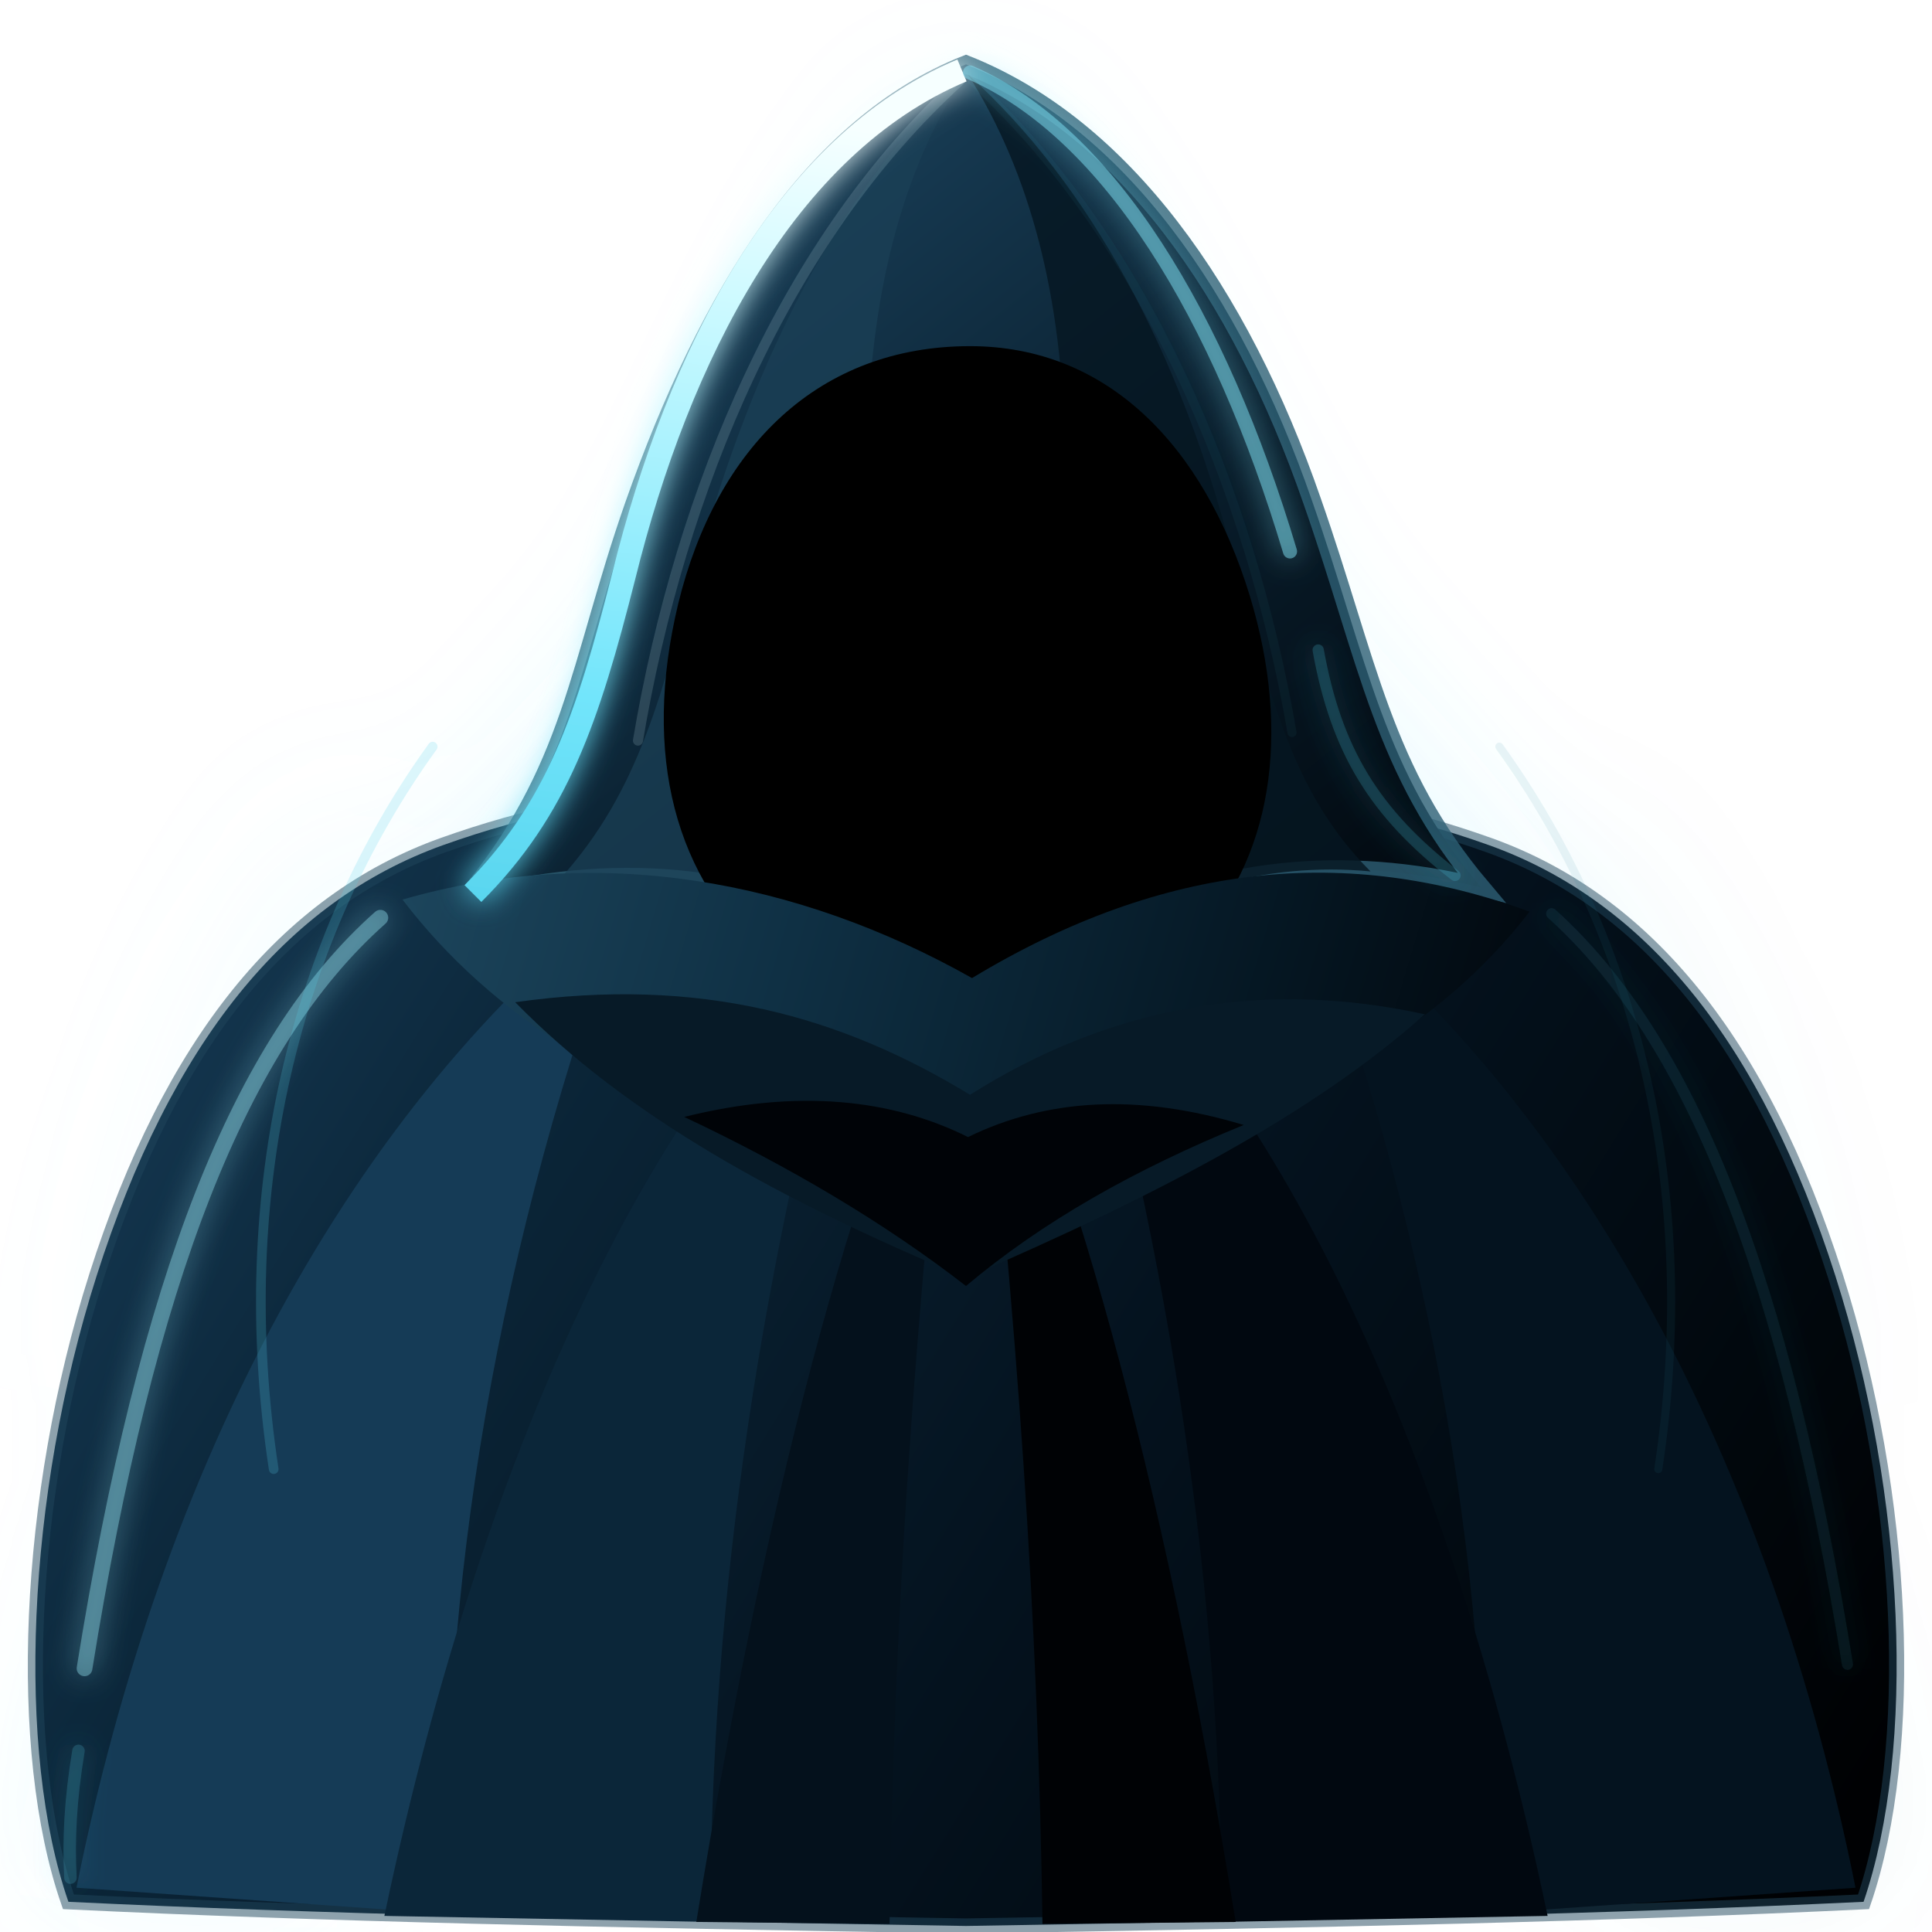
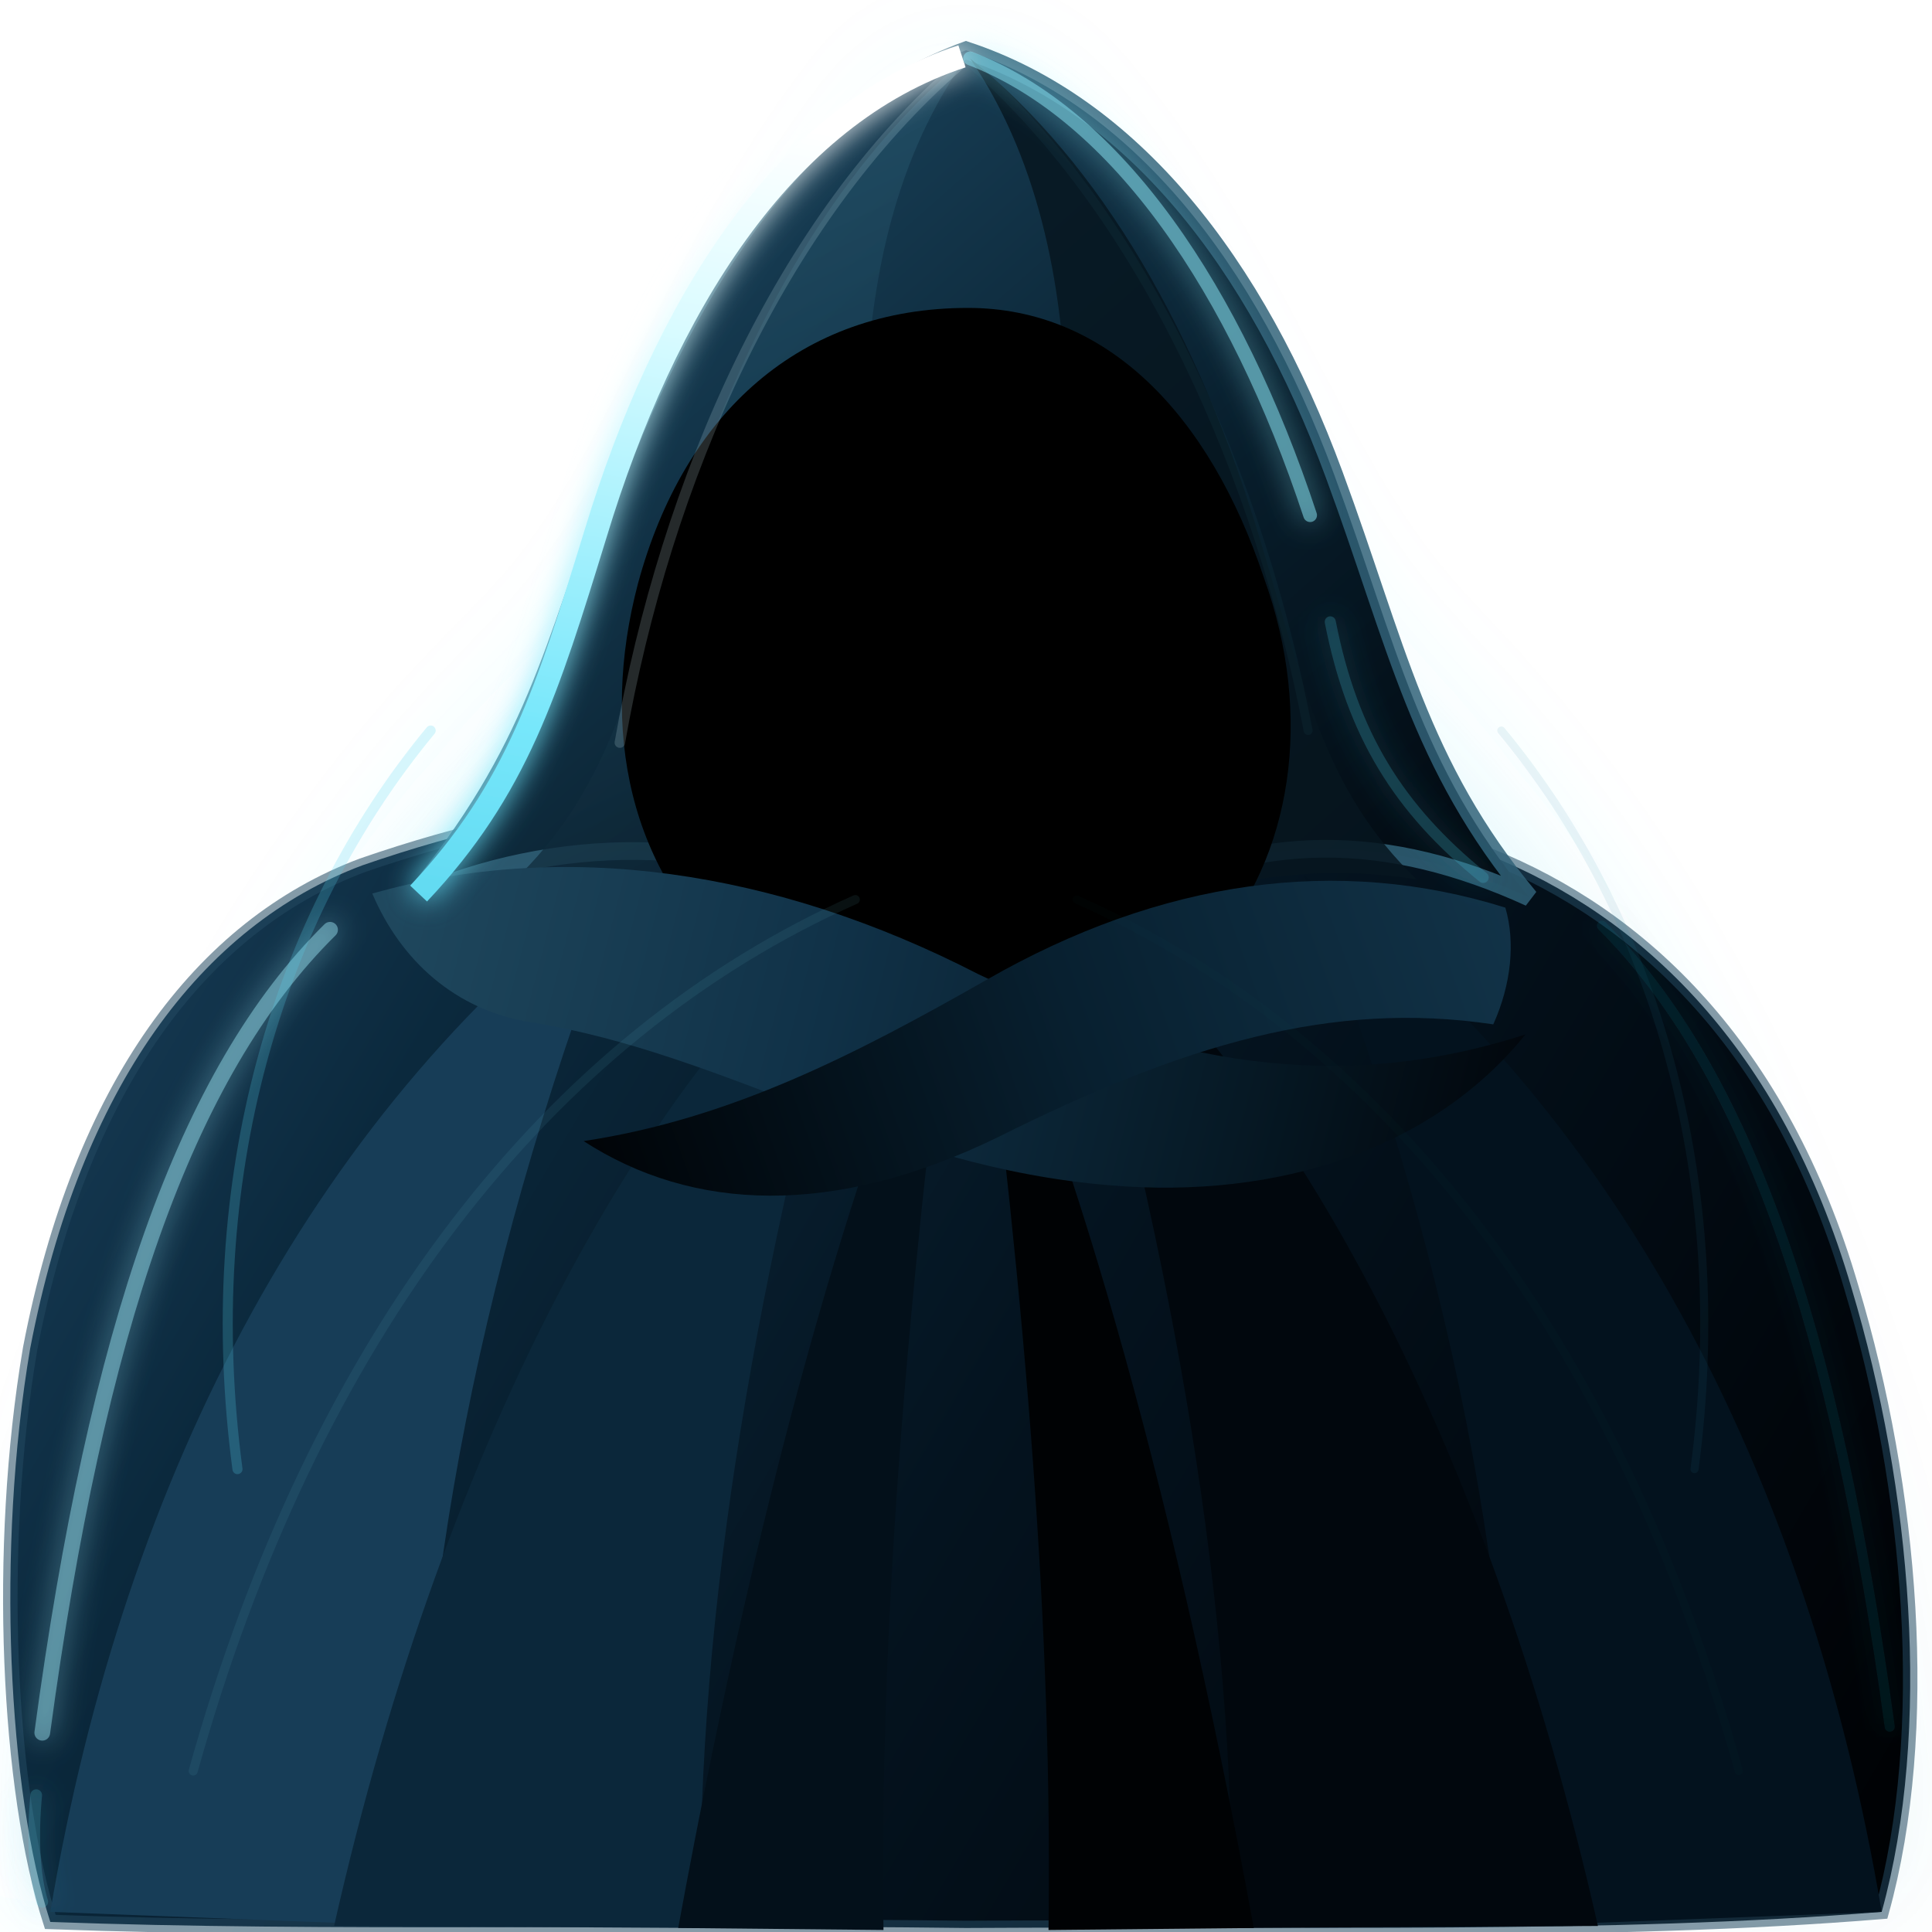
- <svg xmlns="http://www.w3.org/2000/svg" viewBox="0 0 96 96" role="img" aria-labelledby="t d" data-brand-vector-source="reference-derived-contours-v8-3">
+ <svg xmlns="http://www.w3.org/2000/svg" viewBox="0 0 96 96" role="img" aria-labelledby="t d" data-brand-vector-source="reference-derived-contours-v8-4">
  <defs>
-     <linearGradient id="cloak" x1="5" y1="43" x2="89" y2="95" gradientUnits="userSpaceOnUse">
-       <stop stop-color="#173c57" />
-       <stop offset=".24" stop-color="#0b2639" />
-       <stop offset=".58" stop-color="#04121e" />
-       <stop offset=".86" stop-color="#01070c" />
+     <linearGradient id="cloak" x1="2" y1="42" x2="94" y2="96" gradientUnits="userSpaceOnUse">
+       <stop stop-color="#1a405b" />
+       <stop offset=".2" stop-color="#0b293d" />
+       <stop offset=".52" stop-color="#04131f" />
+       <stop offset=".82" stop-color="#01070d" />
      <stop offset="1" stop-color="#000103" />
    </linearGradient>
-     <linearGradient id="hood" x1="28" y1="3" x2="68" y2="53" gradientUnits="userSpaceOnUse">
-       <stop stop-color="#28546c" />
-       <stop offset=".25" stop-color="#15374e" />
-       <stop offset=".58" stop-color="#081c2a" />
-       <stop offset="1" stop-color="#01050a" />
+     <linearGradient id="hood" x1="25" y1="2" x2="71" y2="54" gradientUnits="userSpaceOnUse">
+       <stop stop-color="#2b5871" />
+       <stop offset=".25" stop-color="#15394f" />
+       <stop offset=".58" stop-color="#071d2b" />
+       <stop offset="1" stop-color="#010409" />
    </linearGradient>
-     <linearGradient id="cowl" x1="19" y1="44" x2="76" y2="61" gradientUnits="userSpaceOnUse">
-       <stop stop-color="#1d465d" />
-       <stop offset=".34" stop-color="#0f3044" />
-       <stop offset=".68" stop-color="#061a27" />
-       <stop offset="1" stop-color="#01050a" />
+     <linearGradient id="hoodLeft" x1="25" y1="2" x2="49" y2="53" gradientUnits="userSpaceOnUse">
+       <stop stop-color="#2d6078" />
+       <stop offset=".48" stop-color="#153a4f" />
+       <stop offset="1" stop-color="#050d15" />
    </linearGradient>
-     <linearGradient id="rim" x1="24" y1="4" x2="13" y2="88" gradientUnits="userSpaceOnUse">
-       <stop stop-color="#f6ffff" />
-       <stop offset=".12" stop-color="#c9f9ff" />
-       <stop offset=".35" stop-color="#72e5fb" />
-       <stop offset=".68" stop-color="#31bddc" />
-       <stop offset="1" stop-color="#16768f" stop-opacity="0" />
+     <linearGradient id="wrapA" x1="18" y1="44" x2="76" y2="59" gradientUnits="userSpaceOnUse">
+       <stop stop-color="#20495f" />
+       <stop offset=".4" stop-color="#103147" />
+       <stop offset=".75" stop-color="#061925" />
+       <stop offset="1" stop-color="#010409" />
+     </linearGradient>
+     <linearGradient id="wrapB" x1="75" y1="44" x2="28" y2="61" gradientUnits="userSpaceOnUse">
+       <stop stop-color="#123348" />
+       <stop offset=".45" stop-color="#082030" />
+       <stop offset=".82" stop-color="#020b12" />
+       <stop offset="1" stop-color="#000103" />
+     </linearGradient>
+     <linearGradient id="rim" x1="21" y1="3" x2="5" y2="92" gradientUnits="userSpaceOnUse">
+       <stop stop-color="#ffffff" />
+       <stop offset=".12" stop-color="#d9fbff" />
+       <stop offset=".35" stop-color="#77e7fb" />
+       <stop offset=".67" stop-color="#35bfdd" />
+       <stop offset="1" stop-color="#167890" stop-opacity="0" />
    </linearGradient>
    <filter id="aura" x="-70%" y="-70%" width="240%" height="240%">
-       <feGaussianBlur stdDeviation="3.6" />
+       <feGaussianBlur stdDeviation="3.2" />
    </filter>
-     <filter id="glow" x="-100%" y="-100%" width="300%" height="300%">
+     <filter id="glow" x="-120%" y="-120%" width="340%" height="340%">
      <feGaussianBlur stdDeviation=".72" result="b" />
      <feMerge>
        <feMergeNode in="b" />
        <feMergeNode in="SourceGraphic" />
      </feMerge>
    </filter>
  </defs>
-   <g filter="url(#aura)" opacity=".78">
-     <path d="M12 91C9 67 17 47 30 34C37 27 39 14 48 5C57 14 60 27 67 34C80 47 87 67 84 91C72 70 59 57 48 54C37 57 24 70 12 91Z" fill="#55ddfb" fill-opacity=".16" />
-     <path d="M2 94C7 70 16 52 31 40C20 60 16 77 15 96Z" fill="#3dd7f3" fill-opacity=".14" />
-     <path d="M94 94C89 70 80 52 65 40C76 60 80 77 81 96Z" fill="#218aa5" fill-opacity=".08" />
-     <path d="M18 42C12 49 9 58 8 68" fill="none" stroke="#7fe8fb" stroke-opacity=".22" stroke-width="2.2" stroke-linecap="round" />
-     <path d="M78 42C84 49 87 58 88 69" fill="none" stroke="#2b9db9" stroke-opacity=".11" stroke-width="1.7" stroke-linecap="round" />
+   <g filter="url(#aura)" opacity=".9">
+     <path d="M8 94C5 69 14 48 29 34C36 27 39 13 48 4C58 13 61 27 68 34C83 49 91 69 88 94C75 71 61 58 48 54C35 58 21 72 8 94Z" fill="#58def9" fill-opacity=".18" />
+     <path d="M0 94C4 69 14 50 29 39C17 59 13 78 13 96Z" fill="#43d6ef" fill-opacity=".16" />
+     <path d="M96 94C92 69 82 50 67 39C79 59 83 78 83 96Z" fill="#208ba5" fill-opacity=".09" />
  </g>
-   <path data-brand-cloak="" d="M22 42C14.2 44.8 8.5 51.8 4.8 63.4C1.3 74.4.8 87 3.4 94.5C15.9 95.1 29.5 95.4 48 95.7C66.4 95.4 80 95.1 92.6 94.5C95.2 86.9 94.7 74.4 91.2 63.4C87.5 51.8 81.8 44.8 74 42C65.6 39 57.4 38.6 48 40.4C38.6 38.6 30.4 39 22 42Z" fill="url(#cloak)" stroke="#21475d" stroke-opacity=".5" stroke-width=".75" />
-   <path d="M3.8 93.8C8 72.9 17.4 54.9 31.2 44.3C24.7 61.9 21.8 79.1 22.3 95.1Z" fill="#153b56" />
-   <path d="M92.2 93.8C88 72.9 78.6 54.9 64.8 44.3C71.3 61.9 74.2 79.1 73.7 95.1Z" fill="#04131f" />
-   <path d="M19.1 95.2C24.2 70.9 33.1 53.5 42.6 45.6C37.8 62.9 35.3 79.3 35.3 95.5Z" fill="#0b2639" />
-   <path d="M76.9 95.2C71.8 70.9 62.9 53.5 53.4 45.6C58.2 62.9 60.7 79.3 60.7 95.5Z" fill="#010810" />
-   <path d="M34.6 95.5C38.3 72.6 43 56.5 47.5 47.3C45.4 65.5 44.4 81.1 44.2 95.6Z" fill="#04111c" />
-   <path d="M61.4 95.5C57.7 72.6 53 56.5 48.5 47.3C50.6 65.5 51.6 81.1 51.8 95.6Z" fill="#000205" />
-   <path data-brand-hood="" d="M48 3.2C40.4 6.2 35.2 14.6 31.5 25.1C28.7 33.1 28.5 38.3 23.1 44.7C30.4 42.7 37.4 43.4 42.9 46.5C45.5 48 47.2 50 48.2 52.2C49.6 49.8 51.6 47.8 54.5 46.2C60.1 43.1 66.8 42.4 73.6 44.1C68.7 38.3 68 32.9 65.2 24.9C61.6 14.5 55.8 6.3 48 3.2Z" fill="url(#hood)" stroke="#2e5f75" stroke-opacity=".8" stroke-width=".9" />
-   <path d="M48 3.6C41.8 9.3 37.5 17.7 34.7 27.8C32.9 34.4 31.8 39.3 27.8 43.7C33 42.9 38.8 44.4 43.4 47.3C45.7 48.8 47.2 50.4 48.2 52.1C45.5 41.4 42.9 31.3 43.1 22.3C43.2 14.7 44.8 8.5 48 3.6Z" fill="#1b4056" fill-opacity=".72" />
-   <path d="M48.1 3.7C54.2 9.2 58.6 17.5 61.2 27.4C63 34 64 39.2 68.1 43.3C62.9 42.8 57.7 44.3 53.4 47.4C51.2 49 49.5 50.6 48.2 52.2C51 41.5 53.1 31.1 52.9 22.2C52.8 14.8 51.2 8.6 48.1 3.7Z" fill="#061622" fill-opacity=".82" />
-   <path data-brand-face-void="" d="M48.2 17.2C40.7 17.2 35.6 22.2 33.7 30C31.9 37.5 33.5 43.7 38.3 47.8C41 50.1 44.4 51.4 48 51.5C52.3 51.4 56.4 49.8 59.2 46.9C63.2 42.8 64.2 36.5 62.1 29.6C59.8 22.1 55 17.2 48.2 17.2Z" fill="#000" />
+   <path data-brand-cloak="" d="M18 43C10 46 4 54 1.5 67C-.2 77 .4 89 2.5 95.5C16 96 32 95.6 48 95.8C65 95.7 80 96.1 93.5 95C96 86 95 74 92 64C88.5 52 81.5 45.5 74 42.5C66 39.5 58 38 48.4 40.2C39.1 38.2 27.8 39.6 18 43Z" fill="url(#cloak)" stroke="#234a60" stroke-opacity=".55" stroke-width=".72" />
+   <path d="M2.5 95C6.2 73 15.9 54.8 31.2 43.5C23.9 62.1 20.5 79.8 20.8 95.7Z" fill="#173d57" />
+   <path d="M93.5 95C89.8 73 80.1 54.8 64.8 43.5C72.1 62.1 75.5 79.8 75.2 95.7Z" fill="#03121e" />
+   <path d="M16.6 95.7C22.2 70.9 32.5 52.8 42.7 44.8C37.7 62.8 34.6 79.8 34.8 95.8Z" fill="#0b273a" />
+   <path d="M79.4 95.7C73.8 70.9 63.5 52.8 53.3 44.8C58.3 62.8 61.4 79.8 61.2 95.8Z" fill="#01070d" />
+   <path d="M33.7 95.8C38 72.3 43.1 55.8 47.4 46.4C45 65.1 43.7 81.1 43.9 95.9Z" fill="#03101a" />
+   <path d="M62.3 95.8C58 72.3 52.9 55.8 48.6 46.4C51 65.1 52.3 81.1 52.1 95.9Z" fill="#000204" />
+   <path data-brand-hood="" d="M48 2.5C40 5.4 34.5 13.5 30.3 24.5C27.5 32 26.6 37.3 20.5 44.6C27.5 41.5 36 41.4 42.5 45C45.3 46.7 47.2 49.4 48.3 52.8C50 49.2 52.5 46.7 55.5 45C62.5 41.2 69 41.4 76 44.6C70.5 38 69.4 32 66.3 23.6C62.4 13 56.2 5.2 48 2.5Z" fill="url(#hood)" stroke="#316278" stroke-opacity=".84" stroke-width=".88" />
+   <path d="M48 2.9C41.3 8.4 36.6 17 33.3 27.6C31.2 34.5 30.1 39.4 25.5 43.8C31.2 42.5 37.9 43.7 43 46.8C45.7 48.5 47.3 50.6 48.3 52.7C45.3 41.1 42.8 30.4 43 21C43.1 13.6 44.7 7.5 48 2.9Z" fill="url(#hoodLeft)" fill-opacity=".72" />
+   <path d="M48.2 2.9C54.7 8.1 59.6 16.6 62.7 27.1C64.8 34.1 65.8 39.3 70.4 43.7C64.8 42.8 58.9 43.8 53.8 46.9C51.3 48.5 49.6 50.6 48.3 52.8C51.2 41.2 53.2 30.1 53 21C52.9 13.7 51.4 7.6 48.2 2.9Z" fill="#061620" fill-opacity=".84" />
+   <path data-brand-face-void="" d="M48.1 15.3C39.8 15.3 34 20.5 31.7 29C29.8 36.2 31.2 43.4 36.8 48.1C39.8 50.7 43.7 52.3 48 52.5C52.7 52.3 57.2 50.4 60.2 47.1C64.2 42.6 65.3 35.6 62.8 28.7C60.1 20.6 55 15.3 48.1 15.3Z" fill="#000" />
  <g data-brand-collar="">
-     <path d="M20 44.7C29.7 41.9 39.6 43.7 48.3 48.6C57.9 42.8 67 42 76 45.3C71.5 51.2 64.4 55 55.9 57.6C52.7 58.6 50.1 59.8 48 61.1C45.5 59.6 42.7 58.3 39.3 57.2C31 54.4 24.5 50.6 20 44.7Z" fill="url(#cowl)" />
-     <path d="M25.6 49.8C34.8 48.5 41.8 50.5 48.2 54.4C55 50.1 62.6 48.6 70.8 50.4C65.3 55.3 57.7 59.3 48 63.5C38.7 59.6 31.2 55.5 25.6 49.8Z" fill="#071a27" />
-     <path d="M34 55.5C39.6 54.1 44.3 54.6 48.1 56.5C52 54.6 56.5 54.3 61.8 55.9C56.4 58.1 51.8 60.7 48 63.9C44 60.8 39.3 58 34 55.5Z" fill="#000307" />
+     <path d="M18.5 44.4C28 41.7 38.5 43.2 48.6 48.4C58 52.9 66.5 54.4 75.8 51.4C71.2 57.1 63.5 59.6 55.2 58.9C44 58 36.3 52.4 26.4 50.8C22.6 50.2 19.9 47.7 18.5 44.4Z" fill="url(#wrapA)" />
+     <path d="M74.8 45.1C66.5 42.5 57.7 43.7 49 48.7C42.5 52.4 36.3 55.6 29 56.7C34.4 60.2 41.4 60.5 49.6 56.5C58.8 51.9 66.2 49.7 74.2 50.9C75.1 48.9 75.3 46.8 74.8 45.1Z" fill="url(#wrapB)" />
  </g>
  <g data-brand-texture="" fill="none" stroke-linecap="round">
-     <path d="M31.7 36.8C33.8 24.3 39.1 11.8 47.7 4" stroke="#d6faff" stroke-opacity=".15" stroke-width=".5" />
-     <path d="M64.2 36.4C62.1 24.2 56.8 11.8 48.3 4" stroke="#3ba8bf" stroke-opacity=".06" stroke-width=".45" />
+     <path d="M30.8 36.9C33.1 23.8 38.8 10.9 47.7 3.2" stroke="#dcfbff" stroke-opacity=".17" stroke-width=".52" />
+     <path d="M65 36.3C62.6 23.7 56.9 10.8 48.3 3.2" stroke="#3a9fb6" stroke-opacity=".06" stroke-width=".44" />
+     <path d="M9.6 88C15.6 66.5 27.2 51.5 42.5 44.7" stroke="#74d8ea" stroke-opacity=".08" stroke-width=".45" />
+     <path d="M86.4 88C80.4 66.5 68.8 51.5 53.5 44.7" stroke="#1f6576" stroke-opacity=".03" stroke-width=".4" />
  </g>
  <g data-brand-rim-light="" fill="none" stroke-linecap="round" filter="url(#glow)">
-     <path d="M23.5 44.4C27.7 40.2 29.2 35.7 31 28.6C33.7 17.7 39 7.2 47.8 3.5" stroke="url(#rim)" stroke-width="1.18" stroke-linecap="butt" />
-     <path d="M48.2 3.6C55.1 6.6 60.6 15.7 64.1 27.4" stroke="#83e8fa" stroke-opacity=".48" stroke-width=".7" />
-     <path d="M65.5 32.3C66.4 37.3 68.3 40.4 72.3 43.5" stroke="#44b8d2" stroke-opacity=".23" stroke-width=".56" />
-     <path d="M18.9 45.6C11.9 51.8 7.3 63.6 4.2 82.9" stroke="#9decfb" stroke-opacity=".38" stroke-width=".78" />
-     <path d="M3.9 87C3.5 89.4 3.4 91.4 3.5 93.3" stroke="#52c8e1" stroke-opacity=".2" stroke-width=".62" />
-     <path d="M77.1 45.4C84.1 51.7 88.7 63.6 91.8 82.7" stroke="#2c95ae" stroke-opacity=".12" stroke-width=".55" />
+     <path d="M20.8 44.4C25.7 39.2 27.2 34.3 29.6 26.5C33 15.3 38.9 5.7 47.8 2.8" stroke="url(#rim)" stroke-width="1.15" stroke-linecap="butt" />
+     <path d="M48.2 2.9C55.5 5.7 61.4 14.4 65.1 25.6" stroke="#8ceafa" stroke-opacity=".5" stroke-width=".68" />
+     <path d="M66.1 30.9C67.2 36.5 69.5 40.2 73.7 43.6" stroke="#43b7d0" stroke-opacity=".24" stroke-width=".55" />
+     <path d="M16.4 46.2C9.2 53.3 4.8 66.1 2.1 86.1" stroke="#a6f0ff" stroke-opacity=".42" stroke-width=".78" />
+     <path d="M1.8 89.2C1.6 91.3 1.7 93.2 2.1 94.5" stroke="#55c9df" stroke-opacity=".22" stroke-width=".58" />
+     <path d="M79.6 46C86.8 53.2 91.2 66 93.9 85.8" stroke="#2a91a9" stroke-opacity=".11" stroke-width=".5" />
  </g>
  <g data-brand-energy="" fill="none" stroke-linecap="round">
-     <path d="M13.6 73C11.5 59.2 14.7 46.5 21.5 37.1" stroke="#55d6ef" stroke-opacity=".2" stroke-width=".48" />
-     <path d="M82.4 73C84.5 59.2 81.3 46.5 74.5 37.1" stroke="#288ba5" stroke-opacity=".09" stroke-width=".4" />
+     <path d="M11.8 73C9.9 58.7 13.7 45.6 21.4 36.3" stroke="#58d9f1" stroke-opacity=".22" stroke-width=".5" />
+     <path d="M84.2 73C86.1 58.7 82.3 45.6 74.6 36.3" stroke="#288ca6" stroke-opacity=".09" stroke-width=".4" />
  </g>
</svg>
